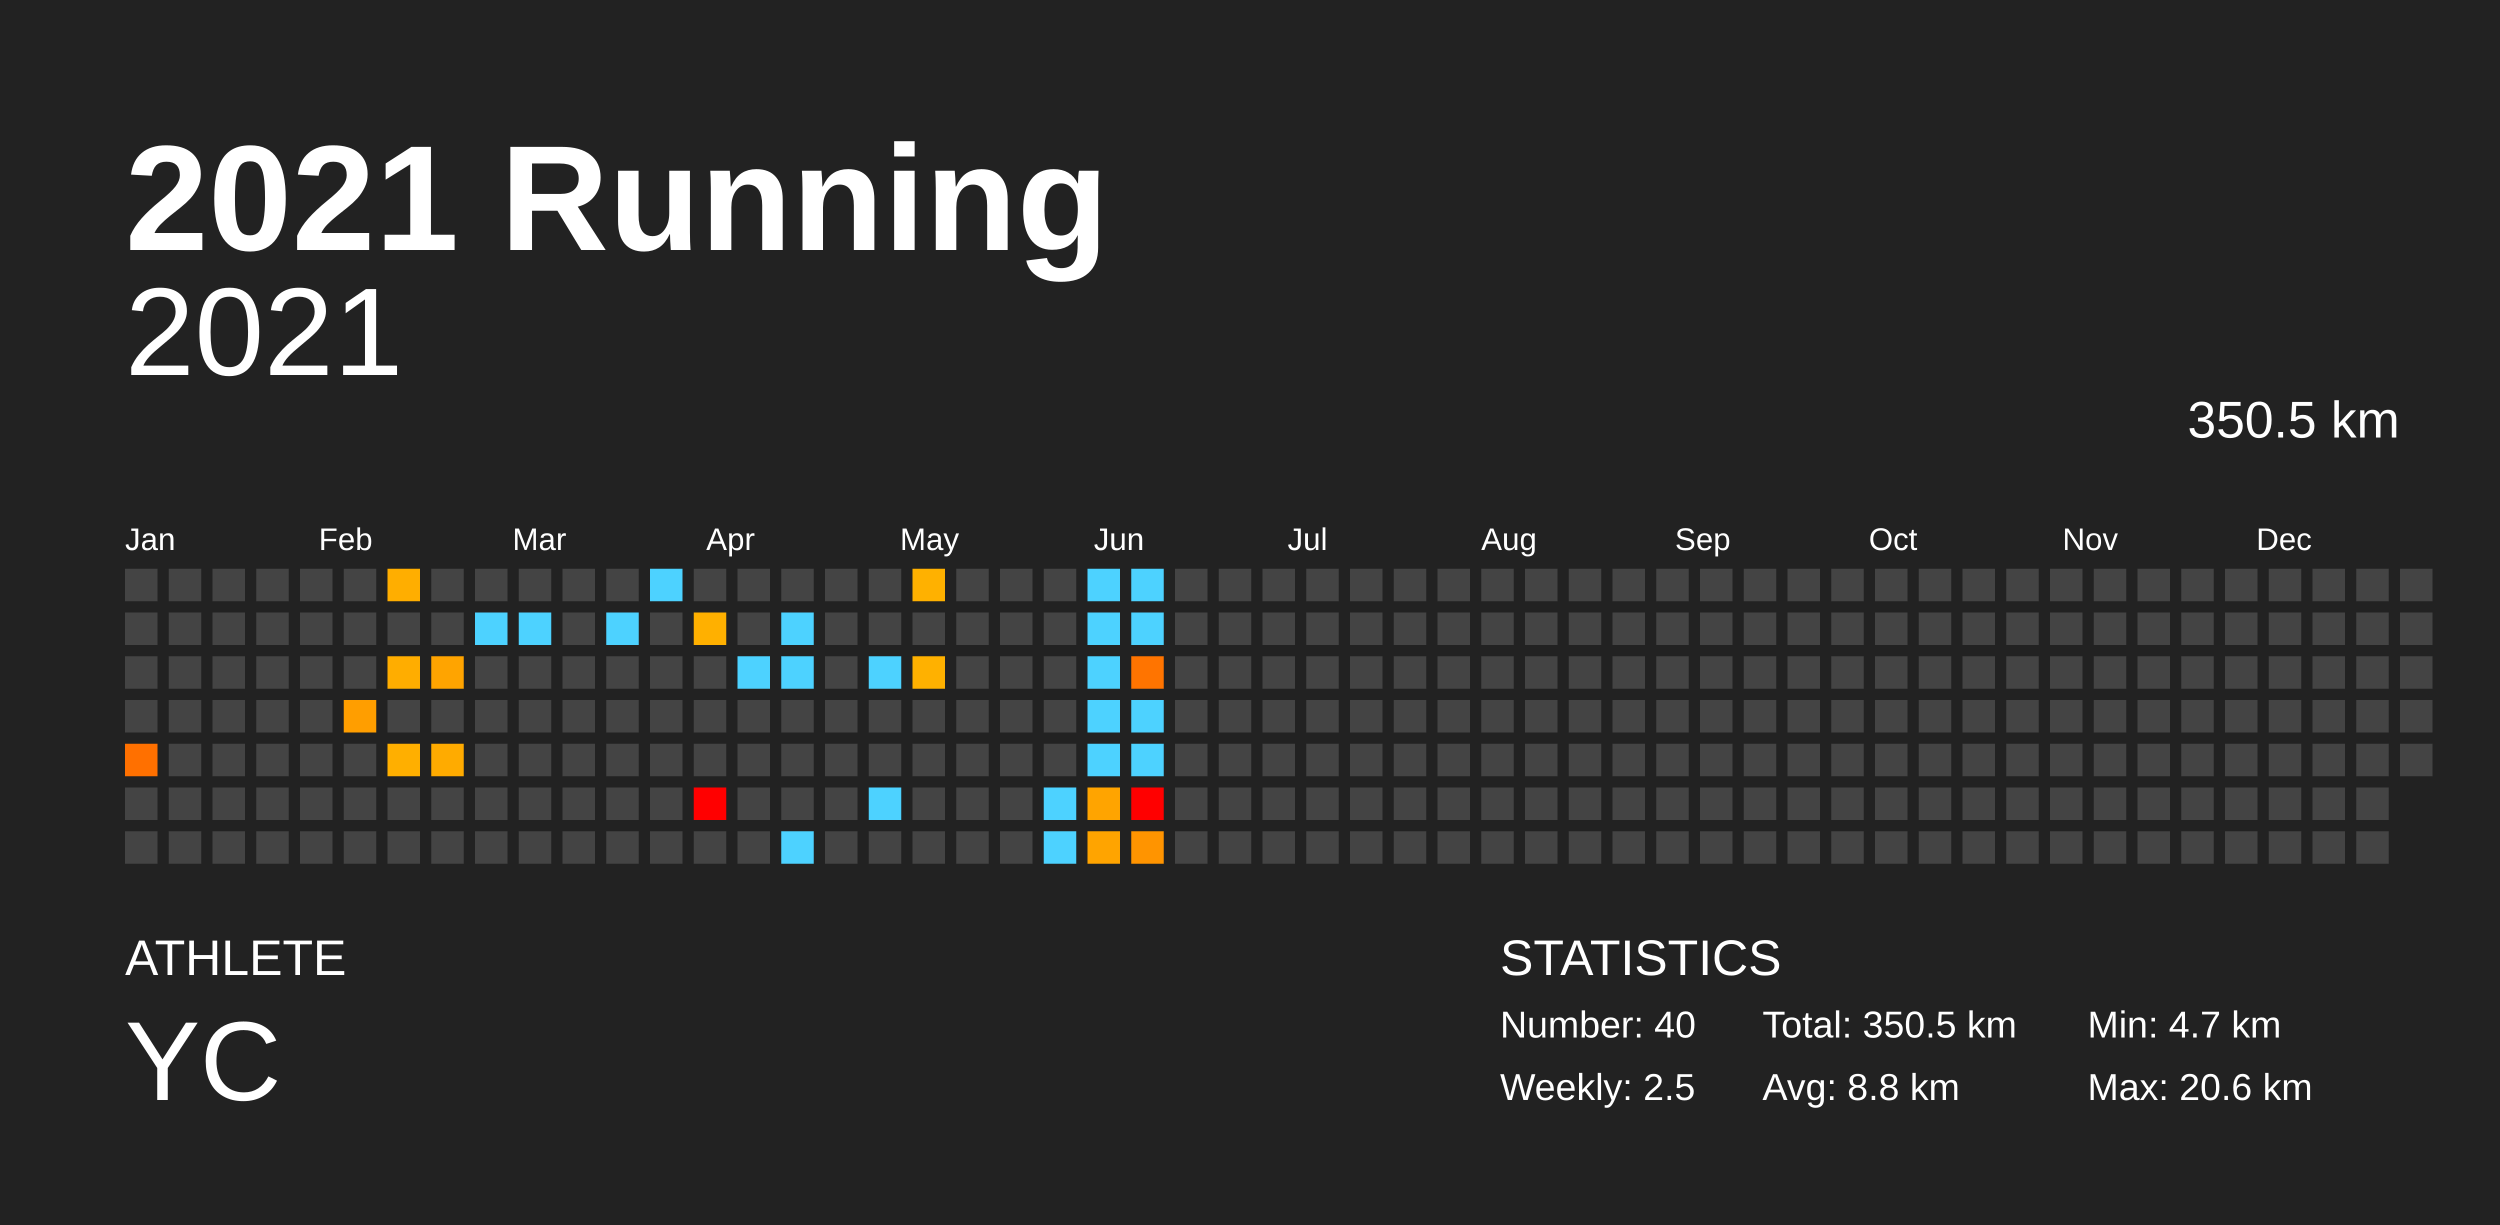
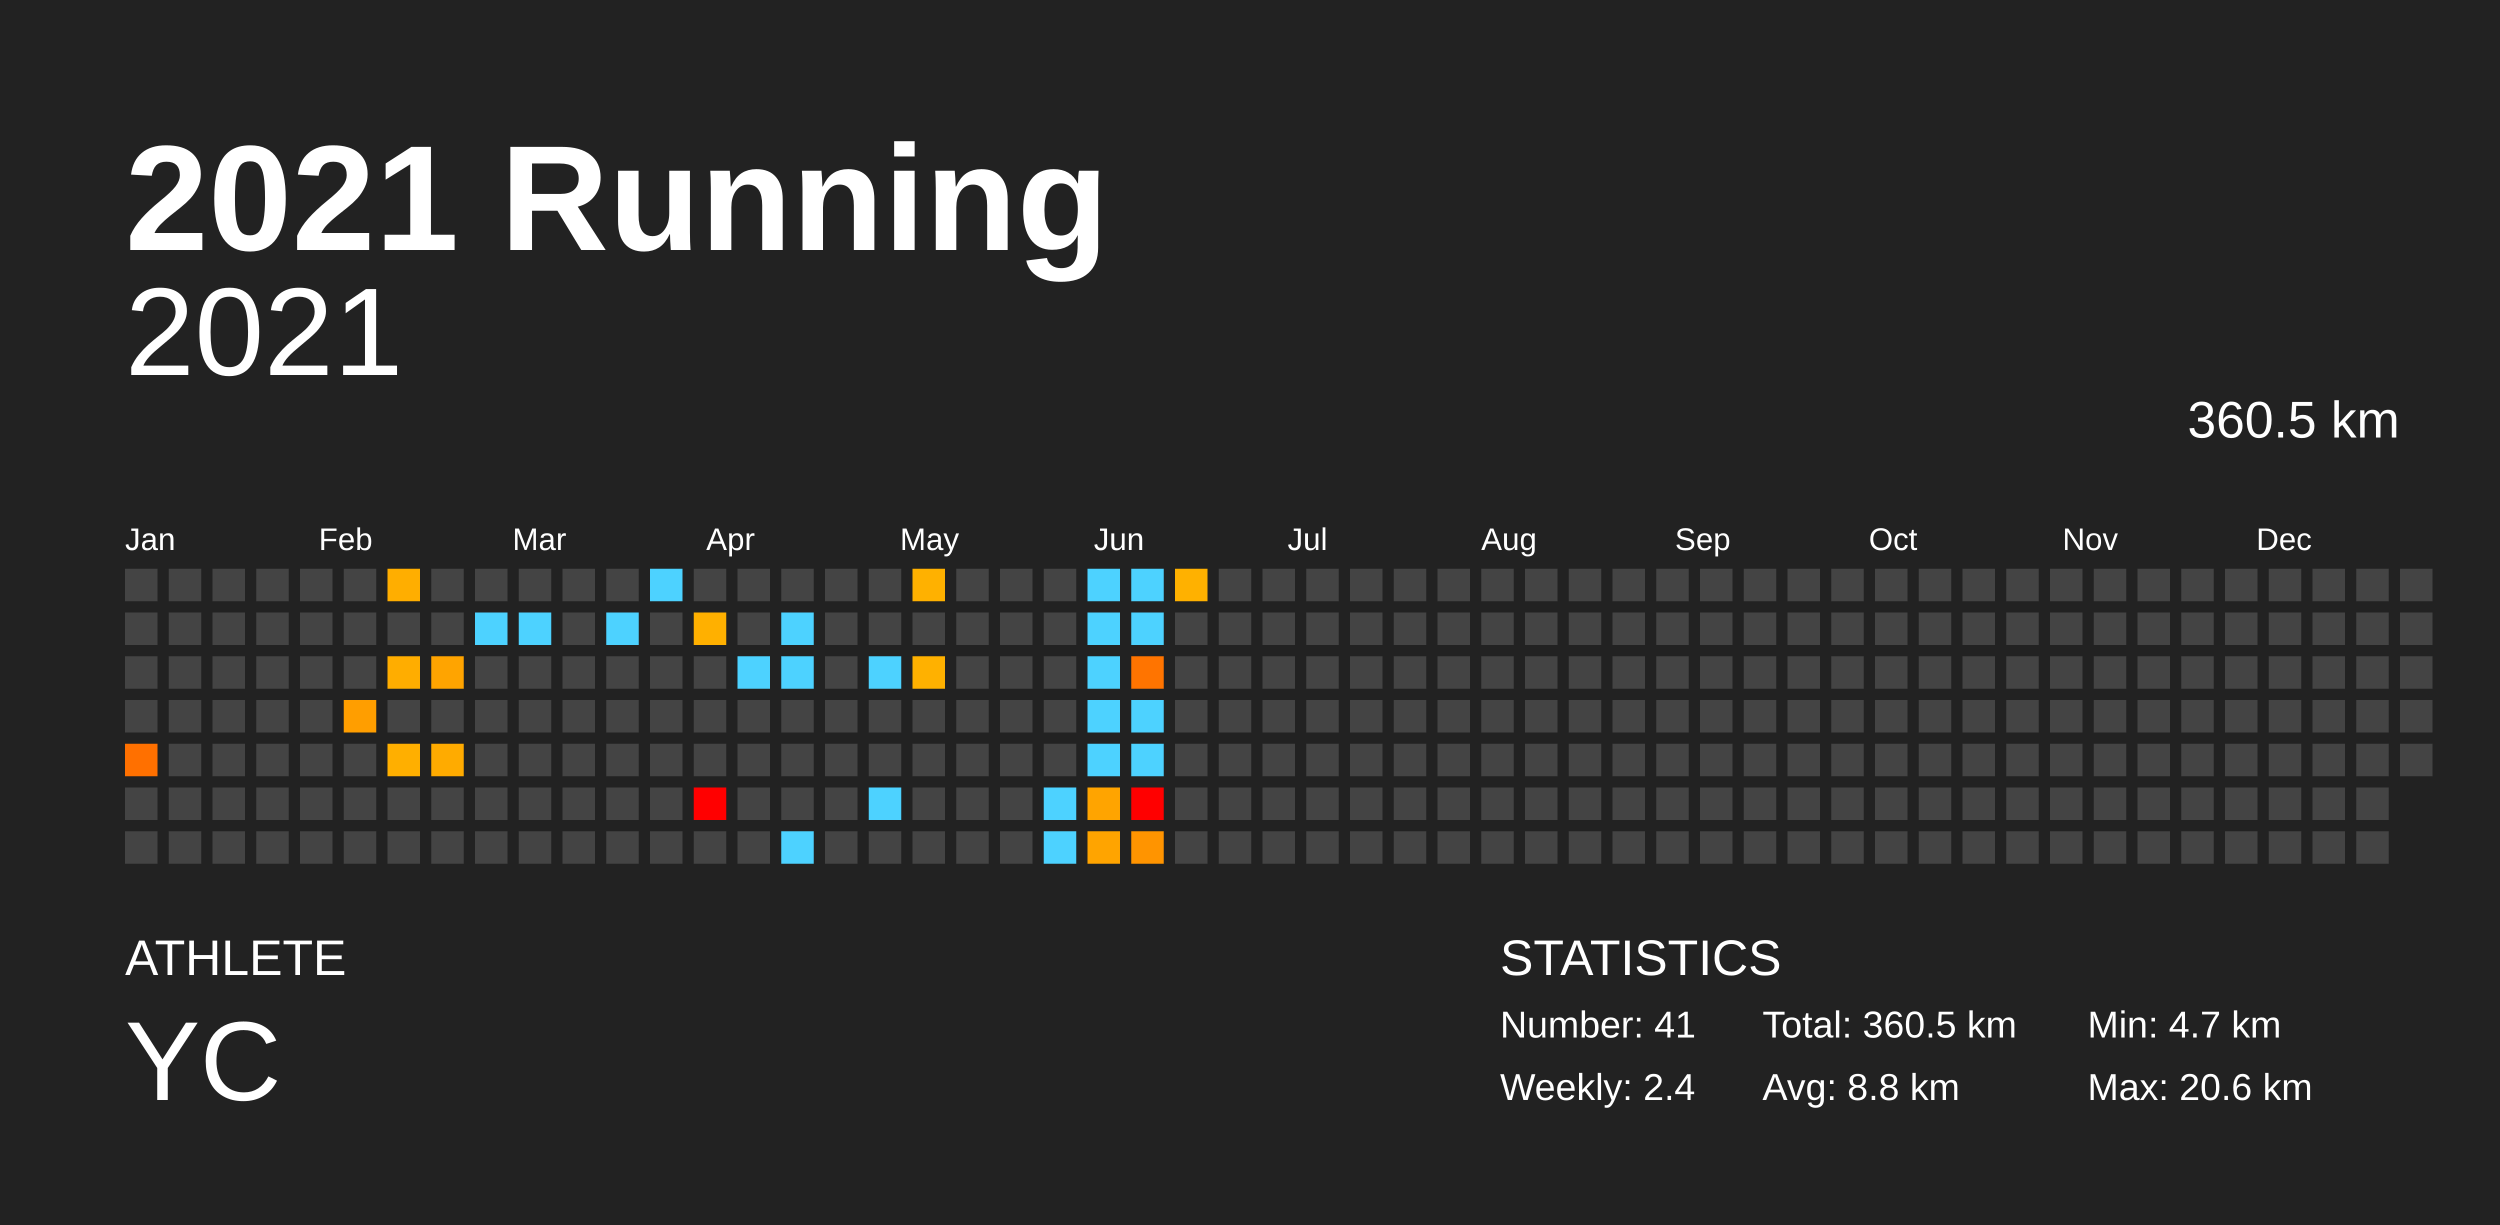
<svg xmlns="http://www.w3.org/2000/svg" baseProfile="full" height="98mm" version="1.1" viewBox="0,0,200,98" width="200mm">
  <defs />
  <rect fill="#222222" height="98" width="200" x="0" y="0" />
  <text fill="#FFFFFF" style="font-size:12px; font-family:Arial; font-weight:bold;" x="10" y="20">2021 Running</text>
  <text fill="#FFFFFF" style="font-size:4px; font-family:Arial" x="10" y="78">ATHLETE</text>
  <text fill="#FFFFFF" style="font-size:9px; font-family:Arial" x="10" y="88">YC</text>
  <text fill="#FFFFFF" style="font-size:4px; font-family:Arial" x="120" y="78">STATISTICS</text>
-   <text fill="#FFFFFF" style="font-size:3px; font-family:Arial" x="120" y="83">Number: 40</text>
-   <text fill="#FFFFFF" style="font-size:3px; font-family:Arial" x="120" y="88">Weekly: 2.5</text>
-   <text fill="#FFFFFF" style="font-size:3px; font-family:Arial" x="141" y="83">Total: 350.5 km</text>
+   <text fill="#FFFFFF" style="font-size:3px; font-family:Arial" x="120" y="83">Number: 41</text>
+   <text fill="#FFFFFF" style="font-size:3px; font-family:Arial" x="120" y="88">Weekly: 2.4</text>
+   <text fill="#FFFFFF" style="font-size:3px; font-family:Arial" x="141" y="83">Total: 360.5 km</text>
  <text fill="#FFFFFF" style="font-size:3px; font-family:Arial" x="141" y="88">Avg: 8.8 km</text>
  <text fill="#FFFFFF" style="font-size:3px; font-family:Arial" x="167" y="83">Min: 4.7 km</text>
  <text fill="#FFFFFF" style="font-size:3px; font-family:Arial" x="167" y="88">Max: 20.6 km</text>
  <text alignment-baseline="hanging" fill="#FFFFFF" style="font-size:10.0px; font-family:Arial;" x="10" y="30">2021</text>
-   <text alignment-baseline="hanging" fill="#FFFFFF" style="font-size:4.125px; font-family:Arial;" x="175" y="35">350.5 km</text>
+   <text alignment-baseline="hanging" fill="#FFFFFF" style="font-size:4.125px; font-family:Arial;" x="175" y="35">360.5 km</text>
  <text fill="#FFFFFF" style="font-size:2.5px; font-family:Arial" x="10.0" y="44">Jan</text>
  <text fill="#FFFFFF" style="font-size:2.5px; font-family:Arial" x="25.5" y="44">Feb</text>
  <text fill="#FFFFFF" style="font-size:2.5px; font-family:Arial" x="41.0" y="44">Mar</text>
  <text fill="#FFFFFF" style="font-size:2.5px; font-family:Arial" x="56.5" y="44">Apr</text>
  <text fill="#FFFFFF" style="font-size:2.5px; font-family:Arial" x="72.0" y="44">May</text>
  <text fill="#FFFFFF" style="font-size:2.5px; font-family:Arial" x="87.5" y="44">Jun</text>
  <text fill="#FFFFFF" style="font-size:2.5px; font-family:Arial" x="103.0" y="44">Jul</text>
  <text fill="#FFFFFF" style="font-size:2.5px; font-family:Arial" x="118.5" y="44">Aug</text>
  <text fill="#FFFFFF" style="font-size:2.5px; font-family:Arial" x="134.0" y="44">Sep</text>
  <text fill="#FFFFFF" style="font-size:2.5px; font-family:Arial" x="149.5" y="44">Oct</text>
  <text fill="#FFFFFF" style="font-size:2.5px; font-family:Arial" x="165.0" y="44">Nov</text>
  <text fill="#FFFFFF" style="font-size:2.5px; font-family:Arial" x="180.5" y="44">Dec</text>
  <rect fill="#444444" height="2.6" width="2.6" x="10.0" y="45.5" />
  <rect fill="#444444" height="2.6" width="2.6" x="10.0" y="49.0" />
  <rect fill="#444444" height="2.6" width="2.6" x="10.0" y="52.5" />
  <rect fill="#444444" height="2.6" width="2.6" x="10.0" y="56.0" />
  <rect fill="#ff7000" height="2.6" width="2.6" x="10.0" y="59.5" />
  <rect fill="#444444" height="2.6" width="2.6" x="10.0" y="63.0" />
  <rect fill="#444444" height="2.6" width="2.6" x="10.0" y="66.5" />
  <rect fill="#444444" height="2.6" width="2.6" x="13.5" y="45.5" />
  <rect fill="#444444" height="2.6" width="2.6" x="13.5" y="49.0" />
  <rect fill="#444444" height="2.6" width="2.6" x="13.5" y="52.5" />
  <rect fill="#444444" height="2.6" width="2.6" x="13.5" y="56.0" />
  <rect fill="#444444" height="2.6" width="2.6" x="13.5" y="59.5" />
  <rect fill="#444444" height="2.6" width="2.6" x="13.5" y="63.0" />
  <rect fill="#444444" height="2.6" width="2.6" x="13.5" y="66.5" />
  <rect fill="#444444" height="2.6" width="2.6" x="17.0" y="45.5" />
  <rect fill="#444444" height="2.6" width="2.6" x="17.0" y="49.0" />
  <rect fill="#444444" height="2.6" width="2.6" x="17.0" y="52.5" />
  <rect fill="#444444" height="2.6" width="2.6" x="17.0" y="56.0" />
  <rect fill="#444444" height="2.6" width="2.6" x="17.0" y="59.5" />
  <rect fill="#444444" height="2.6" width="2.6" x="17.0" y="63.0" />
  <rect fill="#444444" height="2.6" width="2.6" x="17.0" y="66.5" />
  <rect fill="#444444" height="2.6" width="2.6" x="20.5" y="45.5" />
  <rect fill="#444444" height="2.6" width="2.6" x="20.5" y="49.0" />
  <rect fill="#444444" height="2.6" width="2.6" x="20.5" y="52.5" />
  <rect fill="#444444" height="2.6" width="2.6" x="20.5" y="56.0" />
  <rect fill="#444444" height="2.6" width="2.6" x="20.5" y="59.5" />
  <rect fill="#444444" height="2.6" width="2.6" x="20.5" y="63.0" />
  <rect fill="#444444" height="2.6" width="2.6" x="20.5" y="66.5" />
  <rect fill="#444444" height="2.6" width="2.6" x="24.0" y="45.5" />
  <rect fill="#444444" height="2.6" width="2.6" x="24.0" y="49.0" />
  <rect fill="#444444" height="2.6" width="2.6" x="24.0" y="52.5" />
  <rect fill="#444444" height="2.6" width="2.6" x="24.0" y="56.0" />
  <rect fill="#444444" height="2.6" width="2.6" x="24.0" y="59.5" />
  <rect fill="#444444" height="2.6" width="2.6" x="24.0" y="63.0" />
  <rect fill="#444444" height="2.6" width="2.6" x="24.0" y="66.5" />
  <rect fill="#444444" height="2.6" width="2.6" x="27.5" y="45.5" />
  <rect fill="#444444" height="2.6" width="2.6" x="27.5" y="49.0" />
  <rect fill="#444444" height="2.6" width="2.6" x="27.5" y="52.5" />
  <rect fill="#ff9e00" height="2.6" width="2.6" x="27.5" y="56.0" />
  <rect fill="#444444" height="2.6" width="2.6" x="27.5" y="59.5" />
  <rect fill="#444444" height="2.6" width="2.6" x="27.5" y="63.0" />
  <rect fill="#444444" height="2.6" width="2.6" x="27.5" y="66.5" />
  <rect fill="#ffae00" height="2.6" width="2.6" x="31.0" y="45.5" />
  <rect fill="#444444" height="2.6" width="2.6" x="31.0" y="49.0" />
  <rect fill="#ffad00" height="2.6" width="2.6" x="31.0" y="52.5" />
  <rect fill="#444444" height="2.6" width="2.6" x="31.0" y="56.0" />
  <rect fill="#ffaf00" height="2.6" width="2.6" x="31.0" y="59.5" />
  <rect fill="#444444" height="2.6" width="2.6" x="31.0" y="63.0" />
  <rect fill="#444444" height="2.6" width="2.6" x="31.0" y="66.5" />
  <rect fill="#444444" height="2.6" width="2.6" x="34.5" y="45.5" />
  <rect fill="#444444" height="2.6" width="2.6" x="34.5" y="49.0" />
  <rect fill="#ffa400" height="2.6" width="2.6" x="34.5" y="52.5" />
  <rect fill="#444444" height="2.6" width="2.6" x="34.5" y="56.0" />
  <rect fill="#ffab00" height="2.6" width="2.6" x="34.5" y="59.5" />
  <rect fill="#444444" height="2.6" width="2.6" x="34.5" y="63.0" />
  <rect fill="#444444" height="2.6" width="2.6" x="34.5" y="66.5" />
  <rect fill="#444444" height="2.6" width="2.6" x="38.0" y="45.5" />
  <rect fill="#4dd2ff" height="2.6" width="2.6" x="38.0" y="49.0" />
  <rect fill="#444444" height="2.6" width="2.6" x="38.0" y="52.5" />
  <rect fill="#444444" height="2.6" width="2.6" x="38.0" y="56.0" />
  <rect fill="#444444" height="2.6" width="2.6" x="38.0" y="59.5" />
  <rect fill="#444444" height="2.6" width="2.6" x="38.0" y="63.0" />
  <rect fill="#444444" height="2.6" width="2.6" x="38.0" y="66.5" />
  <rect fill="#444444" height="2.6" width="2.6" x="41.5" y="45.5" />
  <rect fill="#4dd2ff" height="2.6" width="2.6" x="41.5" y="49.0" />
  <rect fill="#444444" height="2.6" width="2.6" x="41.5" y="52.5" />
  <rect fill="#444444" height="2.6" width="2.6" x="41.5" y="56.0" />
  <rect fill="#444444" height="2.6" width="2.6" x="41.5" y="59.5" />
  <rect fill="#444444" height="2.6" width="2.6" x="41.5" y="63.0" />
  <rect fill="#444444" height="2.6" width="2.6" x="41.5" y="66.5" />
  <rect fill="#444444" height="2.6" width="2.6" x="45.0" y="45.5" />
  <rect fill="#444444" height="2.6" width="2.6" x="45.0" y="49.0" />
  <rect fill="#444444" height="2.6" width="2.6" x="45.0" y="52.5" />
  <rect fill="#444444" height="2.6" width="2.6" x="45.0" y="56.0" />
  <rect fill="#444444" height="2.6" width="2.6" x="45.0" y="59.5" />
  <rect fill="#444444" height="2.6" width="2.6" x="45.0" y="63.0" />
  <rect fill="#444444" height="2.6" width="2.6" x="45.0" y="66.5" />
  <rect fill="#444444" height="2.6" width="2.6" x="48.5" y="45.5" />
  <rect fill="#4dd2ff" height="2.6" width="2.6" x="48.5" y="49.0" />
  <rect fill="#444444" height="2.6" width="2.6" x="48.5" y="52.5" />
  <rect fill="#444444" height="2.6" width="2.6" x="48.5" y="56.0" />
  <rect fill="#444444" height="2.6" width="2.6" x="48.5" y="59.5" />
  <rect fill="#444444" height="2.6" width="2.6" x="48.5" y="63.0" />
  <rect fill="#444444" height="2.6" width="2.6" x="48.5" y="66.5" />
  <rect fill="#4dd2ff" height="2.6" width="2.6" x="52.0" y="45.5" />
  <rect fill="#444444" height="2.6" width="2.6" x="52.0" y="49.0" />
  <rect fill="#444444" height="2.6" width="2.6" x="52.0" y="52.5" />
  <rect fill="#444444" height="2.6" width="2.6" x="52.0" y="56.0" />
  <rect fill="#444444" height="2.6" width="2.6" x="52.0" y="59.5" />
  <rect fill="#444444" height="2.6" width="2.6" x="52.0" y="63.0" />
  <rect fill="#444444" height="2.6" width="2.6" x="52.0" y="66.5" />
  <rect fill="#444444" height="2.6" width="2.6" x="55.5" y="45.5" />
  <rect fill="#ffb000" height="2.6" width="2.6" x="55.5" y="49.0" />
  <rect fill="#444444" height="2.6" width="2.6" x="55.5" y="52.5" />
  <rect fill="#444444" height="2.6" width="2.6" x="55.5" y="56.0" />
  <rect fill="#444444" height="2.6" width="2.6" x="55.5" y="59.5" />
  <rect fill="red" height="2.6" width="2.6" x="55.5" y="63.0" />
  <rect fill="#444444" height="2.6" width="2.6" x="55.5" y="66.5" />
  <rect fill="#444444" height="2.6" width="2.6" x="59.0" y="45.5" />
  <rect fill="#444444" height="2.6" width="2.6" x="59.0" y="49.0" />
  <rect fill="#4dd2ff" height="2.6" width="2.6" x="59.0" y="52.5" />
  <rect fill="#444444" height="2.6" width="2.6" x="59.0" y="56.0" />
  <rect fill="#444444" height="2.6" width="2.6" x="59.0" y="59.5" />
  <rect fill="#444444" height="2.6" width="2.6" x="59.0" y="63.0" />
  <rect fill="#444444" height="2.6" width="2.6" x="59.0" y="66.5" />
  <rect fill="#444444" height="2.6" width="2.6" x="62.5" y="45.5" />
  <rect fill="#4dd2ff" height="2.6" width="2.6" x="62.5" y="49.0" />
  <rect fill="#4dd2ff" height="2.6" width="2.6" x="62.5" y="52.5" />
  <rect fill="#444444" height="2.6" width="2.6" x="62.5" y="56.0" />
  <rect fill="#444444" height="2.6" width="2.6" x="62.5" y="59.5" />
  <rect fill="#444444" height="2.6" width="2.6" x="62.5" y="63.0" />
  <rect fill="#4dd2ff" height="2.6" width="2.6" x="62.5" y="66.5" />
  <rect fill="#444444" height="2.6" width="2.6" x="66.0" y="45.5" />
  <rect fill="#444444" height="2.6" width="2.6" x="66.0" y="49.0" />
  <rect fill="#444444" height="2.6" width="2.6" x="66.0" y="52.5" />
  <rect fill="#444444" height="2.6" width="2.6" x="66.0" y="56.0" />
  <rect fill="#444444" height="2.6" width="2.6" x="66.0" y="59.5" />
  <rect fill="#444444" height="2.6" width="2.6" x="66.0" y="63.0" />
  <rect fill="#444444" height="2.6" width="2.6" x="66.0" y="66.5" />
  <rect fill="#444444" height="2.6" width="2.6" x="69.5" y="45.5" />
  <rect fill="#444444" height="2.6" width="2.6" x="69.5" y="49.0" />
  <rect fill="#4dd2ff" height="2.6" width="2.6" x="69.5" y="52.5" />
  <rect fill="#444444" height="2.6" width="2.6" x="69.5" y="56.0" />
  <rect fill="#444444" height="2.6" width="2.6" x="69.5" y="59.5" />
  <rect fill="#4dd2ff" height="2.6" width="2.6" x="69.5" y="63.0" />
  <rect fill="#444444" height="2.6" width="2.6" x="69.5" y="66.5" />
  <rect fill="#ffb100" height="2.6" width="2.6" x="73.0" y="45.5" />
  <rect fill="#444444" height="2.6" width="2.6" x="73.0" y="49.0" />
  <rect fill="#ffb100" height="2.6" width="2.6" x="73.0" y="52.5" />
  <rect fill="#444444" height="2.6" width="2.6" x="73.0" y="56.0" />
  <rect fill="#444444" height="2.6" width="2.6" x="73.0" y="59.5" />
  <rect fill="#444444" height="2.6" width="2.6" x="73.0" y="63.0" />
  <rect fill="#444444" height="2.6" width="2.6" x="73.0" y="66.5" />
  <rect fill="#444444" height="2.6" width="2.6" x="76.5" y="45.5" />
  <rect fill="#444444" height="2.6" width="2.6" x="76.5" y="49.0" />
  <rect fill="#444444" height="2.6" width="2.6" x="76.5" y="52.5" />
  <rect fill="#444444" height="2.6" width="2.6" x="76.5" y="56.0" />
  <rect fill="#444444" height="2.6" width="2.6" x="76.5" y="59.5" />
  <rect fill="#444444" height="2.6" width="2.6" x="76.5" y="63.0" />
  <rect fill="#444444" height="2.6" width="2.6" x="76.5" y="66.5" />
  <rect fill="#444444" height="2.6" width="2.6" x="80.0" y="45.5" />
  <rect fill="#444444" height="2.6" width="2.6" x="80.0" y="49.0" />
  <rect fill="#444444" height="2.6" width="2.6" x="80.0" y="52.5" />
  <rect fill="#444444" height="2.6" width="2.6" x="80.0" y="56.0" />
  <rect fill="#444444" height="2.6" width="2.6" x="80.0" y="59.5" />
  <rect fill="#444444" height="2.6" width="2.6" x="80.0" y="63.0" />
  <rect fill="#444444" height="2.6" width="2.6" x="80.0" y="66.5" />
  <rect fill="#444444" height="2.6" width="2.6" x="83.5" y="45.5" />
  <rect fill="#444444" height="2.6" width="2.6" x="83.5" y="49.0" />
  <rect fill="#444444" height="2.6" width="2.6" x="83.5" y="52.5" />
  <rect fill="#444444" height="2.6" width="2.6" x="83.5" y="56.0" />
  <rect fill="#444444" height="2.6" width="2.6" x="83.5" y="59.5" />
  <rect fill="#4dd2ff" height="2.6" width="2.6" x="83.5" y="63.0" />
  <rect fill="#4dd2ff" height="2.6" width="2.6" x="83.5" y="66.5" />
  <rect fill="#4dd2ff" height="2.6" width="2.6" x="87.0" y="45.5" />
  <rect fill="#4dd2ff" height="2.6" width="2.6" x="87.0" y="49.0" />
  <rect fill="#4dd2ff" height="2.6" width="2.6" x="87.0" y="52.5" />
  <rect fill="#4dd2ff" height="2.6" width="2.6" x="87.0" y="56.0" />
  <rect fill="#4dd2ff" height="2.6" width="2.6" x="87.0" y="59.5" />
  <rect fill="#ffa400" height="2.6" width="2.6" x="87.0" y="63.0" />
  <rect fill="#ffa400" height="2.6" width="2.6" x="87.0" y="66.5" />
  <rect fill="#4dd2ff" height="2.6" width="2.6" x="90.5" y="45.5" />
  <rect fill="#4dd2ff" height="2.6" width="2.6" x="90.5" y="49.0" />
  <rect fill="#ff7400" height="2.6" width="2.6" x="90.5" y="52.5" />
  <rect fill="#4dd2ff" height="2.6" width="2.6" x="90.5" y="56.0" />
  <rect fill="#4dd2ff" height="2.6" width="2.6" x="90.5" y="59.5" />
  <rect fill="red" height="2.6" width="2.6" x="90.5" y="63.0" />
  <rect fill="#ff9400" height="2.6" width="2.6" x="90.5" y="66.5" />
-   <rect fill="#444444" height="2.6" width="2.6" x="94.0" y="45.5" />
+   <rect fill="#ffb100" height="2.6" width="2.6" x="94.0" y="45.5" />
  <rect fill="#444444" height="2.6" width="2.6" x="94.0" y="49.0" />
  <rect fill="#444444" height="2.6" width="2.6" x="94.0" y="52.5" />
  <rect fill="#444444" height="2.6" width="2.6" x="94.0" y="56.0" />
  <rect fill="#444444" height="2.6" width="2.6" x="94.0" y="59.5" />
  <rect fill="#444444" height="2.6" width="2.6" x="94.0" y="63.0" />
  <rect fill="#444444" height="2.6" width="2.6" x="94.0" y="66.5" />
  <rect fill="#444444" height="2.6" width="2.6" x="97.5" y="45.5" />
  <rect fill="#444444" height="2.6" width="2.6" x="97.5" y="49.0" />
  <rect fill="#444444" height="2.6" width="2.6" x="97.5" y="52.5" />
  <rect fill="#444444" height="2.6" width="2.6" x="97.5" y="56.0" />
  <rect fill="#444444" height="2.6" width="2.6" x="97.5" y="59.5" />
  <rect fill="#444444" height="2.6" width="2.6" x="97.5" y="63.0" />
  <rect fill="#444444" height="2.6" width="2.6" x="97.5" y="66.5" />
  <rect fill="#444444" height="2.6" width="2.6" x="101.0" y="45.5" />
  <rect fill="#444444" height="2.6" width="2.6" x="101.0" y="49.0" />
  <rect fill="#444444" height="2.6" width="2.6" x="101.0" y="52.5" />
  <rect fill="#444444" height="2.6" width="2.6" x="101.0" y="56.0" />
  <rect fill="#444444" height="2.6" width="2.6" x="101.0" y="59.5" />
  <rect fill="#444444" height="2.6" width="2.6" x="101.0" y="63.0" />
  <rect fill="#444444" height="2.6" width="2.6" x="101.0" y="66.5" />
  <rect fill="#444444" height="2.6" width="2.6" x="104.5" y="45.5" />
  <rect fill="#444444" height="2.6" width="2.6" x="104.5" y="49.0" />
  <rect fill="#444444" height="2.6" width="2.6" x="104.5" y="52.5" />
  <rect fill="#444444" height="2.6" width="2.6" x="104.5" y="56.0" />
  <rect fill="#444444" height="2.6" width="2.6" x="104.5" y="59.5" />
  <rect fill="#444444" height="2.6" width="2.6" x="104.5" y="63.0" />
  <rect fill="#444444" height="2.6" width="2.6" x="104.5" y="66.5" />
  <rect fill="#444444" height="2.6" width="2.6" x="108.0" y="45.5" />
  <rect fill="#444444" height="2.6" width="2.6" x="108.0" y="49.0" />
  <rect fill="#444444" height="2.6" width="2.6" x="108.0" y="52.5" />
  <rect fill="#444444" height="2.6" width="2.6" x="108.0" y="56.0" />
  <rect fill="#444444" height="2.6" width="2.6" x="108.0" y="59.5" />
  <rect fill="#444444" height="2.6" width="2.6" x="108.0" y="63.0" />
  <rect fill="#444444" height="2.6" width="2.6" x="108.0" y="66.5" />
  <rect fill="#444444" height="2.6" width="2.6" x="111.5" y="45.5" />
  <rect fill="#444444" height="2.6" width="2.6" x="111.5" y="49.0" />
  <rect fill="#444444" height="2.6" width="2.6" x="111.5" y="52.5" />
  <rect fill="#444444" height="2.6" width="2.6" x="111.5" y="56.0" />
  <rect fill="#444444" height="2.6" width="2.6" x="111.5" y="59.5" />
  <rect fill="#444444" height="2.6" width="2.6" x="111.5" y="63.0" />
  <rect fill="#444444" height="2.6" width="2.6" x="111.5" y="66.5" />
  <rect fill="#444444" height="2.6" width="2.6" x="115.0" y="45.5" />
  <rect fill="#444444" height="2.6" width="2.6" x="115.0" y="49.0" />
  <rect fill="#444444" height="2.6" width="2.6" x="115.0" y="52.5" />
  <rect fill="#444444" height="2.6" width="2.6" x="115.0" y="56.0" />
  <rect fill="#444444" height="2.6" width="2.6" x="115.0" y="59.5" />
  <rect fill="#444444" height="2.6" width="2.6" x="115.0" y="63.0" />
  <rect fill="#444444" height="2.6" width="2.6" x="115.0" y="66.5" />
  <rect fill="#444444" height="2.6" width="2.6" x="118.5" y="45.5" />
  <rect fill="#444444" height="2.6" width="2.6" x="118.5" y="49.0" />
  <rect fill="#444444" height="2.6" width="2.6" x="118.5" y="52.5" />
  <rect fill="#444444" height="2.6" width="2.6" x="118.5" y="56.0" />
  <rect fill="#444444" height="2.6" width="2.6" x="118.5" y="59.5" />
  <rect fill="#444444" height="2.6" width="2.6" x="118.5" y="63.0" />
  <rect fill="#444444" height="2.6" width="2.6" x="118.5" y="66.5" />
  <rect fill="#444444" height="2.6" width="2.6" x="122.0" y="45.5" />
  <rect fill="#444444" height="2.6" width="2.6" x="122.0" y="49.0" />
  <rect fill="#444444" height="2.6" width="2.6" x="122.0" y="52.5" />
  <rect fill="#444444" height="2.6" width="2.6" x="122.0" y="56.0" />
  <rect fill="#444444" height="2.6" width="2.6" x="122.0" y="59.5" />
  <rect fill="#444444" height="2.6" width="2.6" x="122.0" y="63.0" />
  <rect fill="#444444" height="2.6" width="2.6" x="122.0" y="66.5" />
  <rect fill="#444444" height="2.6" width="2.6" x="125.5" y="45.5" />
  <rect fill="#444444" height="2.6" width="2.6" x="125.5" y="49.0" />
  <rect fill="#444444" height="2.6" width="2.6" x="125.5" y="52.5" />
  <rect fill="#444444" height="2.6" width="2.6" x="125.5" y="56.0" />
  <rect fill="#444444" height="2.6" width="2.6" x="125.5" y="59.5" />
  <rect fill="#444444" height="2.6" width="2.6" x="125.5" y="63.0" />
  <rect fill="#444444" height="2.6" width="2.6" x="125.5" y="66.5" />
  <rect fill="#444444" height="2.6" width="2.6" x="129.0" y="45.5" />
  <rect fill="#444444" height="2.6" width="2.6" x="129.0" y="49.0" />
  <rect fill="#444444" height="2.6" width="2.6" x="129.0" y="52.5" />
  <rect fill="#444444" height="2.6" width="2.6" x="129.0" y="56.0" />
  <rect fill="#444444" height="2.6" width="2.6" x="129.0" y="59.5" />
  <rect fill="#444444" height="2.6" width="2.6" x="129.0" y="63.0" />
  <rect fill="#444444" height="2.6" width="2.6" x="129.0" y="66.5" />
  <rect fill="#444444" height="2.6" width="2.6" x="132.5" y="45.5" />
  <rect fill="#444444" height="2.6" width="2.6" x="132.5" y="49.0" />
  <rect fill="#444444" height="2.6" width="2.6" x="132.5" y="52.5" />
  <rect fill="#444444" height="2.6" width="2.6" x="132.5" y="56.0" />
  <rect fill="#444444" height="2.6" width="2.6" x="132.5" y="59.5" />
  <rect fill="#444444" height="2.6" width="2.6" x="132.5" y="63.0" />
  <rect fill="#444444" height="2.6" width="2.6" x="132.5" y="66.5" />
  <rect fill="#444444" height="2.6" width="2.6" x="136.0" y="45.5" />
  <rect fill="#444444" height="2.6" width="2.6" x="136.0" y="49.0" />
  <rect fill="#444444" height="2.6" width="2.6" x="136.0" y="52.5" />
  <rect fill="#444444" height="2.6" width="2.6" x="136.0" y="56.0" />
  <rect fill="#444444" height="2.6" width="2.6" x="136.0" y="59.5" />
  <rect fill="#444444" height="2.6" width="2.6" x="136.0" y="63.0" />
  <rect fill="#444444" height="2.6" width="2.6" x="136.0" y="66.5" />
  <rect fill="#444444" height="2.6" width="2.6" x="139.5" y="45.5" />
  <rect fill="#444444" height="2.6" width="2.6" x="139.5" y="49.0" />
  <rect fill="#444444" height="2.6" width="2.6" x="139.5" y="52.5" />
  <rect fill="#444444" height="2.6" width="2.6" x="139.5" y="56.0" />
  <rect fill="#444444" height="2.6" width="2.6" x="139.5" y="59.5" />
  <rect fill="#444444" height="2.6" width="2.6" x="139.5" y="63.0" />
  <rect fill="#444444" height="2.6" width="2.6" x="139.5" y="66.5" />
  <rect fill="#444444" height="2.6" width="2.6" x="143.0" y="45.5" />
  <rect fill="#444444" height="2.6" width="2.6" x="143.0" y="49.0" />
  <rect fill="#444444" height="2.6" width="2.6" x="143.0" y="52.5" />
  <rect fill="#444444" height="2.6" width="2.6" x="143.0" y="56.0" />
  <rect fill="#444444" height="2.6" width="2.6" x="143.0" y="59.5" />
  <rect fill="#444444" height="2.6" width="2.6" x="143.0" y="63.0" />
  <rect fill="#444444" height="2.6" width="2.6" x="143.0" y="66.5" />
  <rect fill="#444444" height="2.6" width="2.6" x="146.5" y="45.5" />
  <rect fill="#444444" height="2.6" width="2.6" x="146.5" y="49.0" />
  <rect fill="#444444" height="2.6" width="2.6" x="146.5" y="52.5" />
  <rect fill="#444444" height="2.6" width="2.6" x="146.5" y="56.0" />
  <rect fill="#444444" height="2.6" width="2.6" x="146.5" y="59.5" />
  <rect fill="#444444" height="2.6" width="2.6" x="146.5" y="63.0" />
  <rect fill="#444444" height="2.6" width="2.6" x="146.5" y="66.5" />
  <rect fill="#444444" height="2.6" width="2.6" x="150.0" y="45.5" />
  <rect fill="#444444" height="2.6" width="2.6" x="150.0" y="49.0" />
  <rect fill="#444444" height="2.6" width="2.6" x="150.0" y="52.5" />
  <rect fill="#444444" height="2.6" width="2.6" x="150.0" y="56.0" />
  <rect fill="#444444" height="2.6" width="2.6" x="150.0" y="59.5" />
  <rect fill="#444444" height="2.6" width="2.6" x="150.0" y="63.0" />
  <rect fill="#444444" height="2.6" width="2.6" x="150.0" y="66.5" />
  <rect fill="#444444" height="2.6" width="2.6" x="153.5" y="45.5" />
  <rect fill="#444444" height="2.6" width="2.6" x="153.5" y="49.0" />
  <rect fill="#444444" height="2.6" width="2.6" x="153.5" y="52.5" />
  <rect fill="#444444" height="2.6" width="2.6" x="153.5" y="56.0" />
  <rect fill="#444444" height="2.6" width="2.6" x="153.5" y="59.5" />
  <rect fill="#444444" height="2.6" width="2.6" x="153.5" y="63.0" />
  <rect fill="#444444" height="2.6" width="2.6" x="153.5" y="66.5" />
  <rect fill="#444444" height="2.6" width="2.6" x="157.0" y="45.5" />
  <rect fill="#444444" height="2.6" width="2.6" x="157.0" y="49.0" />
  <rect fill="#444444" height="2.6" width="2.6" x="157.0" y="52.5" />
  <rect fill="#444444" height="2.6" width="2.6" x="157.0" y="56.0" />
  <rect fill="#444444" height="2.6" width="2.6" x="157.0" y="59.5" />
  <rect fill="#444444" height="2.6" width="2.6" x="157.0" y="63.0" />
  <rect fill="#444444" height="2.6" width="2.6" x="157.0" y="66.5" />
  <rect fill="#444444" height="2.6" width="2.6" x="160.5" y="45.5" />
  <rect fill="#444444" height="2.6" width="2.6" x="160.5" y="49.0" />
  <rect fill="#444444" height="2.6" width="2.6" x="160.5" y="52.5" />
  <rect fill="#444444" height="2.6" width="2.6" x="160.5" y="56.0" />
  <rect fill="#444444" height="2.6" width="2.6" x="160.5" y="59.5" />
  <rect fill="#444444" height="2.6" width="2.6" x="160.5" y="63.0" />
  <rect fill="#444444" height="2.6" width="2.6" x="160.5" y="66.5" />
  <rect fill="#444444" height="2.6" width="2.6" x="164.0" y="45.5" />
  <rect fill="#444444" height="2.6" width="2.6" x="164.0" y="49.0" />
  <rect fill="#444444" height="2.6" width="2.6" x="164.0" y="52.5" />
  <rect fill="#444444" height="2.6" width="2.6" x="164.0" y="56.0" />
  <rect fill="#444444" height="2.6" width="2.6" x="164.0" y="59.5" />
  <rect fill="#444444" height="2.6" width="2.6" x="164.0" y="63.0" />
  <rect fill="#444444" height="2.6" width="2.6" x="164.0" y="66.5" />
  <rect fill="#444444" height="2.6" width="2.6" x="167.5" y="45.5" />
  <rect fill="#444444" height="2.6" width="2.6" x="167.5" y="49.0" />
  <rect fill="#444444" height="2.6" width="2.6" x="167.5" y="52.5" />
  <rect fill="#444444" height="2.6" width="2.6" x="167.5" y="56.0" />
  <rect fill="#444444" height="2.6" width="2.6" x="167.5" y="59.5" />
  <rect fill="#444444" height="2.6" width="2.6" x="167.5" y="63.0" />
  <rect fill="#444444" height="2.6" width="2.6" x="167.5" y="66.5" />
  <rect fill="#444444" height="2.6" width="2.6" x="171.0" y="45.5" />
  <rect fill="#444444" height="2.6" width="2.6" x="171.0" y="49.0" />
  <rect fill="#444444" height="2.6" width="2.6" x="171.0" y="52.5" />
  <rect fill="#444444" height="2.6" width="2.6" x="171.0" y="56.0" />
  <rect fill="#444444" height="2.6" width="2.6" x="171.0" y="59.5" />
  <rect fill="#444444" height="2.6" width="2.6" x="171.0" y="63.0" />
  <rect fill="#444444" height="2.6" width="2.6" x="171.0" y="66.5" />
  <rect fill="#444444" height="2.6" width="2.6" x="174.5" y="45.5" />
  <rect fill="#444444" height="2.6" width="2.6" x="174.5" y="49.0" />
  <rect fill="#444444" height="2.6" width="2.6" x="174.5" y="52.5" />
  <rect fill="#444444" height="2.6" width="2.6" x="174.5" y="56.0" />
  <rect fill="#444444" height="2.6" width="2.6" x="174.5" y="59.5" />
  <rect fill="#444444" height="2.6" width="2.6" x="174.5" y="63.0" />
  <rect fill="#444444" height="2.6" width="2.6" x="174.5" y="66.5" />
  <rect fill="#444444" height="2.6" width="2.6" x="178.0" y="45.5" />
  <rect fill="#444444" height="2.6" width="2.6" x="178.0" y="49.0" />
  <rect fill="#444444" height="2.6" width="2.6" x="178.0" y="52.5" />
  <rect fill="#444444" height="2.6" width="2.6" x="178.0" y="56.0" />
  <rect fill="#444444" height="2.6" width="2.6" x="178.0" y="59.5" />
  <rect fill="#444444" height="2.6" width="2.6" x="178.0" y="63.0" />
  <rect fill="#444444" height="2.6" width="2.6" x="178.0" y="66.5" />
  <rect fill="#444444" height="2.6" width="2.6" x="181.5" y="45.5" />
  <rect fill="#444444" height="2.6" width="2.6" x="181.5" y="49.0" />
  <rect fill="#444444" height="2.6" width="2.6" x="181.5" y="52.5" />
  <rect fill="#444444" height="2.6" width="2.6" x="181.5" y="56.0" />
  <rect fill="#444444" height="2.6" width="2.6" x="181.5" y="59.5" />
  <rect fill="#444444" height="2.6" width="2.6" x="181.5" y="63.0" />
  <rect fill="#444444" height="2.6" width="2.6" x="181.5" y="66.5" />
  <rect fill="#444444" height="2.6" width="2.6" x="185.0" y="45.5" />
  <rect fill="#444444" height="2.6" width="2.6" x="185.0" y="49.0" />
  <rect fill="#444444" height="2.6" width="2.6" x="185.0" y="52.5" />
  <rect fill="#444444" height="2.6" width="2.6" x="185.0" y="56.0" />
  <rect fill="#444444" height="2.6" width="2.6" x="185.0" y="59.5" />
  <rect fill="#444444" height="2.6" width="2.6" x="185.0" y="63.0" />
  <rect fill="#444444" height="2.6" width="2.6" x="185.0" y="66.5" />
  <rect fill="#444444" height="2.6" width="2.6" x="188.5" y="45.5" />
  <rect fill="#444444" height="2.6" width="2.6" x="188.5" y="49.0" />
  <rect fill="#444444" height="2.6" width="2.6" x="188.5" y="52.5" />
  <rect fill="#444444" height="2.6" width="2.6" x="188.5" y="56.0" />
  <rect fill="#444444" height="2.6" width="2.6" x="188.5" y="59.5" />
  <rect fill="#444444" height="2.6" width="2.6" x="188.5" y="63.0" />
  <rect fill="#444444" height="2.6" width="2.6" x="188.5" y="66.5" />
  <rect fill="#444444" height="2.6" width="2.6" x="192.0" y="45.5" />
  <rect fill="#444444" height="2.6" width="2.6" x="192.0" y="49.0" />
  <rect fill="#444444" height="2.6" width="2.6" x="192.0" y="52.5" />
  <rect fill="#444444" height="2.6" width="2.6" x="192.0" y="56.0" />
  <rect fill="#444444" height="2.6" width="2.6" x="192.0" y="59.5" />
</svg>
